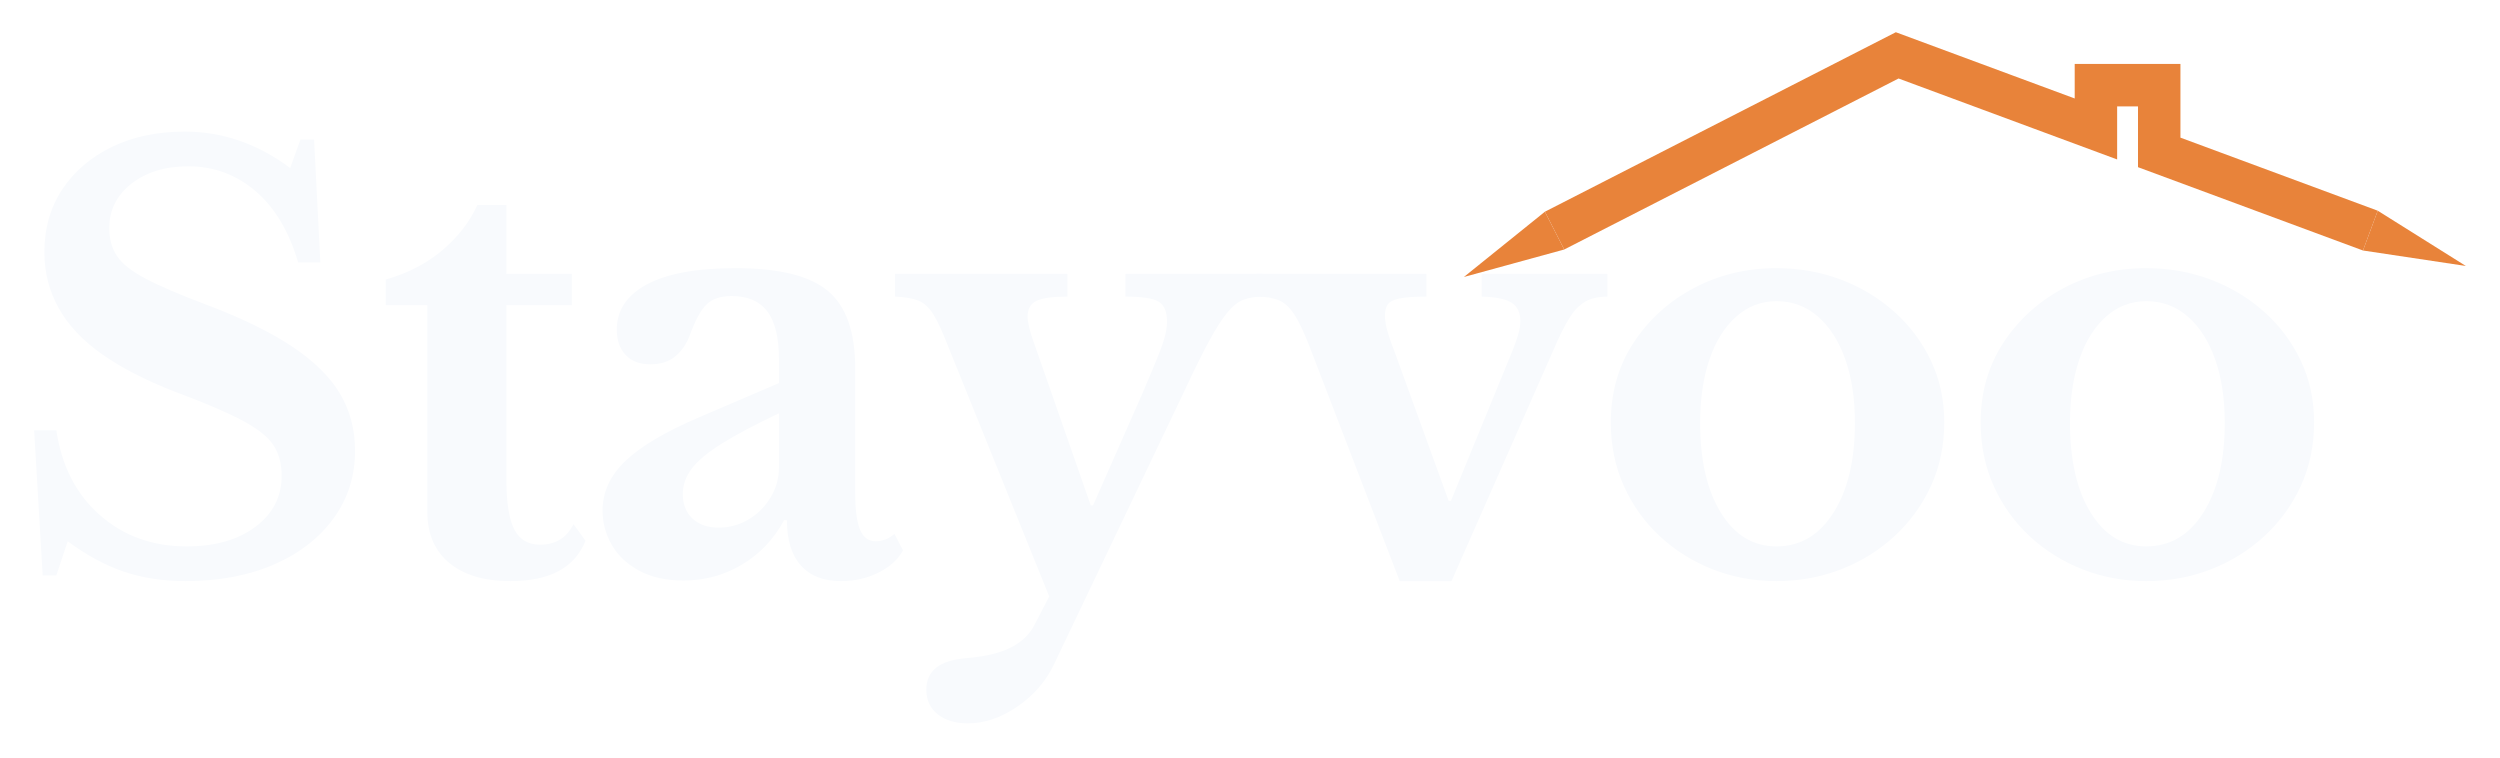
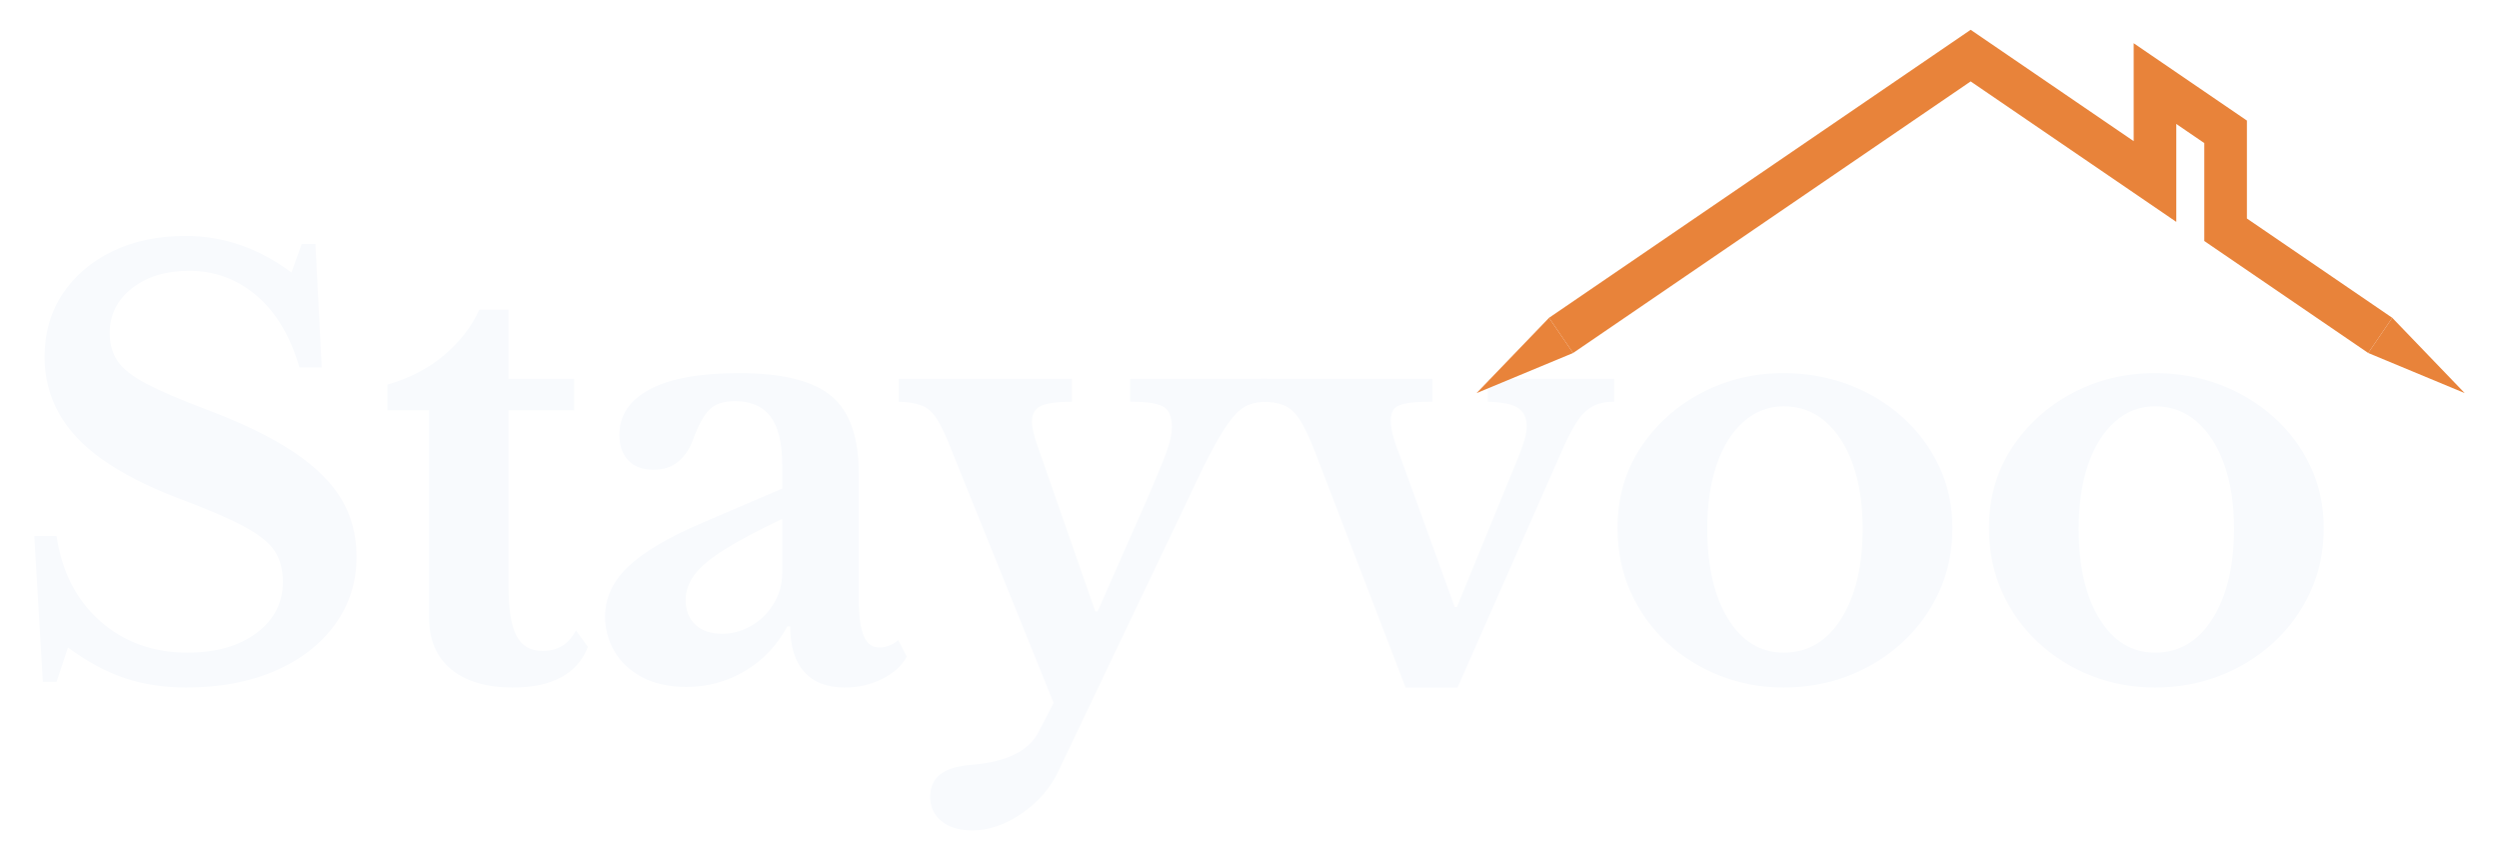
- <svg xmlns="http://www.w3.org/2000/svg" viewBox="0 0 4393.72 1331.29">
-   <g transform="translate(6.00,1011.29) scale(1,-1)">
+ <svg xmlns="http://www.w3.org/2000/svg" viewBox="0 0 4373.69 1512.79">
+   <g transform="translate(6.00,1192.79) scale(1,-1)">
    <g fill="#F8FAFD">
      <path d="M69 0 54 255H93Q107 161 169.5 106.0Q232 51 322 51Q397 51 443.0 85.5Q489 120 489 175Q489 207 474.5 229.0Q460 251 419.5 272.5Q379 294 301 323Q224 353 173.0 389.0Q122 425 97.0 470.0Q72 515 72 568Q72 631 103.5 678.5Q135 726 190.5 753.0Q246 780 319 780Q418 780 504 716L522 766H546L557 550H518Q494 632 443.0 675.5Q392 719 325 719Q264 719 225.0 688.5Q186 658 186 610Q186 582 199.5 561.5Q213 541 250.0 521.5Q287 502 356 476Q449 441 507.0 402.5Q565 364 591.5 319.5Q618 275 618 219Q618 152 580.0 100.0Q542 48 475.0 19.0Q408 -10 320 -10Q261 -10 212.0 6.5Q163 23 113 60L93 0Z" transform="translate(0.00,0)" />
      <path d="M98 475H25V520Q84 537 125.0 572.0Q166 607 186 651H237V530H352V475H237V168Q237 107 251.0 80.5Q265 54 296 54Q316 54 330.5 62.5Q345 71 355 90L376 61Q348 -10 244 -10Q175 -10 136.5 22.0Q98 54 98 112Z" transform="translate(647.00,0)" />
      <path d="M453 -10Q407 -10 382.5 17.5Q358 45 358 97H353Q326 47 279.0 19.0Q232 -9 176 -9Q130 -9 98.0 8.5Q66 26 50.0 54.0Q34 82 34 114Q34 163 74.5 201.5Q115 240 204 278L344 338V380Q344 437 323.5 464.0Q303 491 261 491Q232 491 217.0 476.5Q202 462 188 424Q180 401 163.0 386.0Q146 371 118 371Q90 371 74.5 387.5Q59 404 59 432Q59 483 112.0 511.5Q165 540 268 540Q382 540 430.0 500.0Q478 460 478 364V145Q478 101 486.5 80.5Q495 60 514 60Q522 60 530.5 63.0Q539 66 547 73L562 44Q549 20 519.0 5.0Q489 -10 453 -10ZM238 84Q266 84 290.0 98.0Q314 112 329.0 136.5Q344 161 344 190V285Q281 255 244.0 232.0Q207 209 191.0 188.0Q175 167 175 143Q175 116 192.0 100.0Q209 84 238 84Z" transform="translate(1019.00,0)" />
      <path d="M516 323 287 -157Q266 -201 223.0 -230.5Q180 -260 136 -260Q103 -260 83.0 -244.0Q63 -228 63 -201Q63 -176 80.5 -162.0Q98 -148 137 -145Q183 -141 211.0 -127.0Q239 -113 252 -89L279 -37L102 401Q87 440 75.5 458.5Q64 477 49.0 483.0Q34 489 8 490V530H311V490Q272 490 256.5 482.5Q241 475 241 455Q241 448 243.5 437.0Q246 426 250 415L352 123H356L442 318Q460 360 469.5 383.5Q479 407 482.5 421.0Q486 435 486 446Q486 472 471.5 481.0Q457 490 413 490V530H654V490Q635 490 620.5 484.5Q606 479 592.0 462.0Q578 445 560.0 412.0Q542 379 516 323Z" transform="translate(1559.00,0)" />
      <path d="M259 -10 101 401Q86 440 73.5 459.0Q61 478 45.5 484.0Q30 490 7 490V530H306V490Q273 490 257.5 486.5Q242 483 237.5 475.5Q233 468 233 457Q233 444 238.0 427.0Q243 410 250 393L345 131H349L456 392Q463 409 467.0 422.5Q471 436 471 447Q471 469 456.0 479.0Q441 489 403 490V530H624V490Q610 490 597.5 486.5Q585 483 574 473Q568 468 562.0 459.5Q556 451 550.0 440.0Q544 429 537 414L350 -10Z" transform="translate(2195.00,0)" />
      <path d="M328 540Q388 540 441.0 520.0Q494 500 535.0 463.5Q576 427 599.5 377.5Q623 328 623 269Q623 208 599.5 157.0Q576 106 535.0 68.5Q494 31 441.0 10.5Q388 -10 328 -10Q269 -10 216.5 10.5Q164 31 123.5 68.5Q83 106 60.0 157.0Q37 208 37 269Q37 348 77.0 409.0Q117 470 183.0 505.0Q249 540 328 540ZM328 482Q288 482 257.5 455.0Q227 428 210.5 380.0Q194 332 194 268Q194 169 230.5 110.0Q267 51 328 51Q391 51 428.5 110.5Q466 170 466 268Q466 332 449.0 380.0Q432 428 401.0 455.0Q370 482 328 482Z" transform="translate(2788.00,0)" />
      <path d="M328 540Q388 540 441.0 520.0Q494 500 535.0 463.5Q576 427 599.5 377.5Q623 328 623 269Q623 208 599.5 157.0Q576 106 535.0 68.5Q494 31 441.0 10.5Q388 -10 328 -10Q269 -10 216.5 10.5Q164 31 123.5 68.5Q83 106 60.0 157.0Q37 208 37 269Q37 348 77.0 409.0Q117 470 183.0 505.0Q249 540 328 540ZM328 482Q288 482 257.5 455.0Q227 428 210.5 380.0Q194 332 194 268Q194 169 230.5 110.0Q267 51 328 51Q391 51 428.5 110.5Q466 170 466 268Q466 332 449.0 380.0Q432 428 401.0 455.0Q370 482 328 482Z" transform="translate(3438.00,0)" />
    </g>
    <g fill="#E8833A">
-       <path d="M2726.12 606.00 L3328.30 914.00 L3677.56 784.64 L3677.56 861.64 L3788.80 861.64 L3788.80 743.44 L4159.88 606.00" fill="none" stroke="#E8833A" stroke-width="74.58" stroke-linecap="butt" stroke-linejoin="miter" />
-       <path d="M2743.10 572.80 L2566.77 524.50 L2709.14 639.20 Z" />
-       <path d="M4172.83 640.97 L4327.72 543.84 L4146.93 571.03 Z" />
+       <path d="M2726.12 606.00 L3443.00 1095.50 L3765.60 875.23 L3765.60 1046.55 L3889.20 962.15 L3889.20 790.83 L4159.88 606.00" fill="none" stroke="#E8833A" stroke-width="74.58" stroke-linecap="butt" stroke-linejoin="miter" />
+       <path d="M2747.15 575.21 L2578.31 505.07 L2705.09 636.79 Z" />
+       <path d="M4180.91 636.79 L4307.69 505.07 L4138.85 575.21 Z" />
    </g>
  </g>
</svg>
